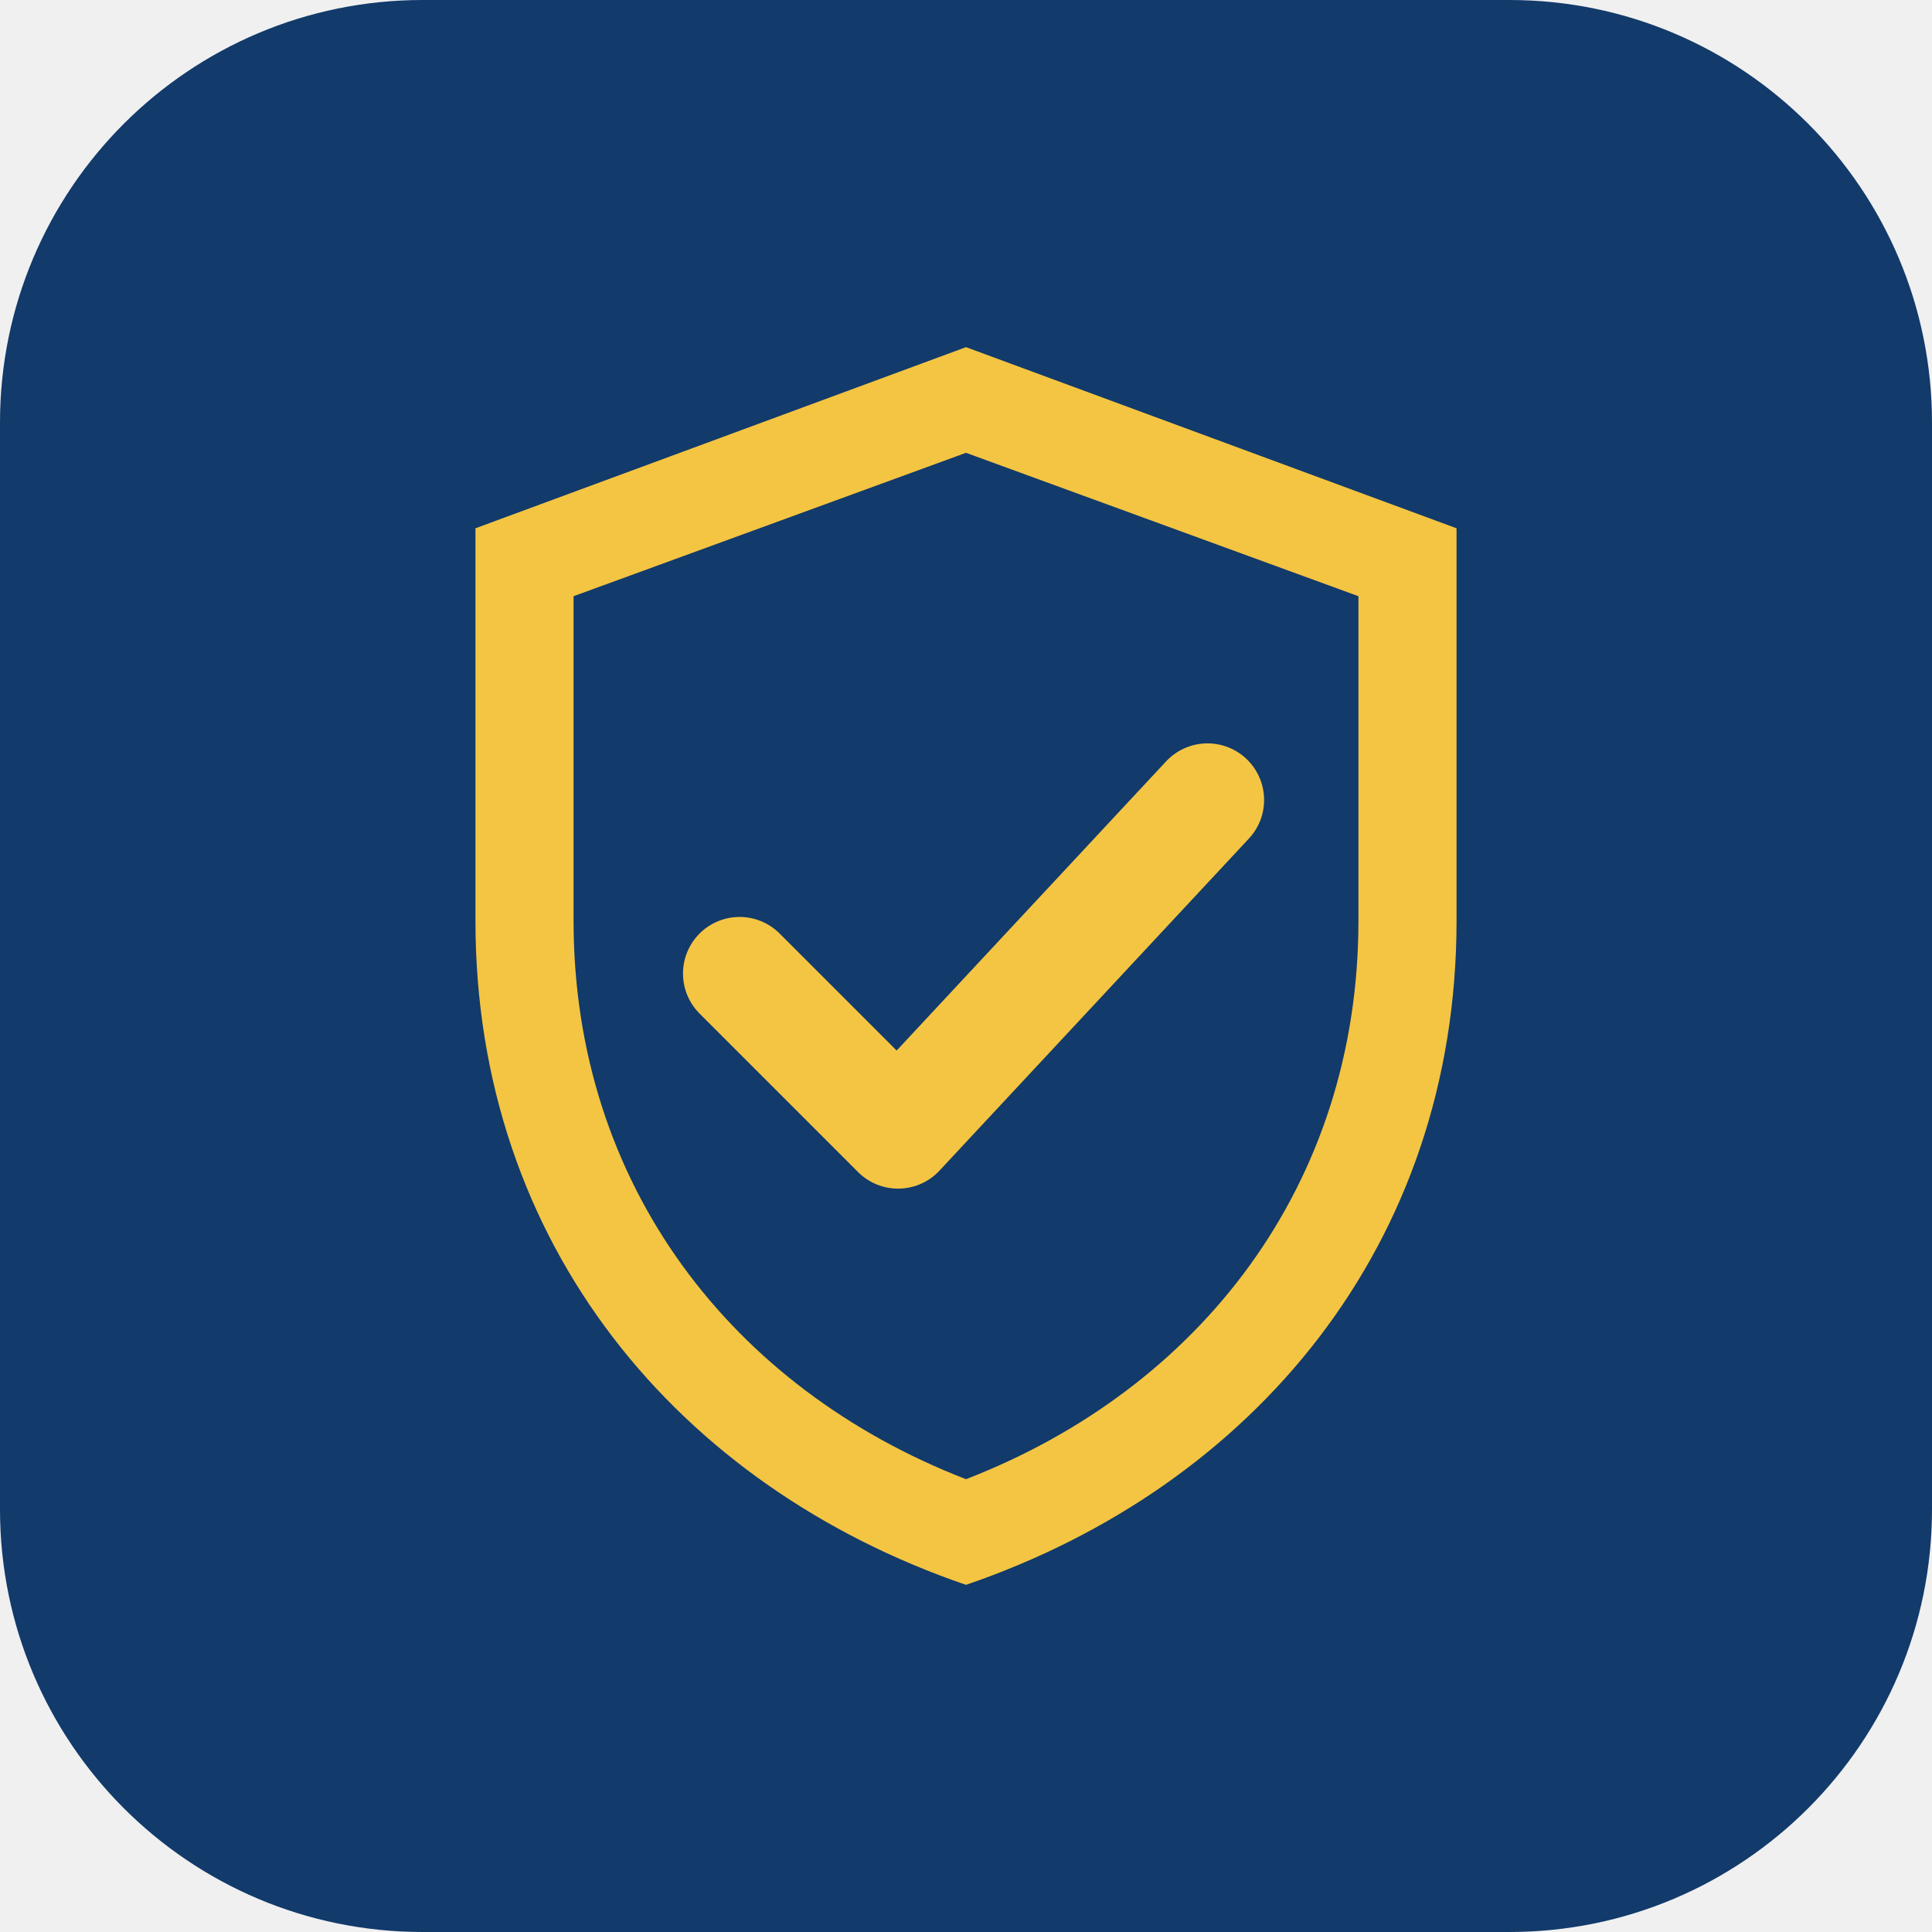
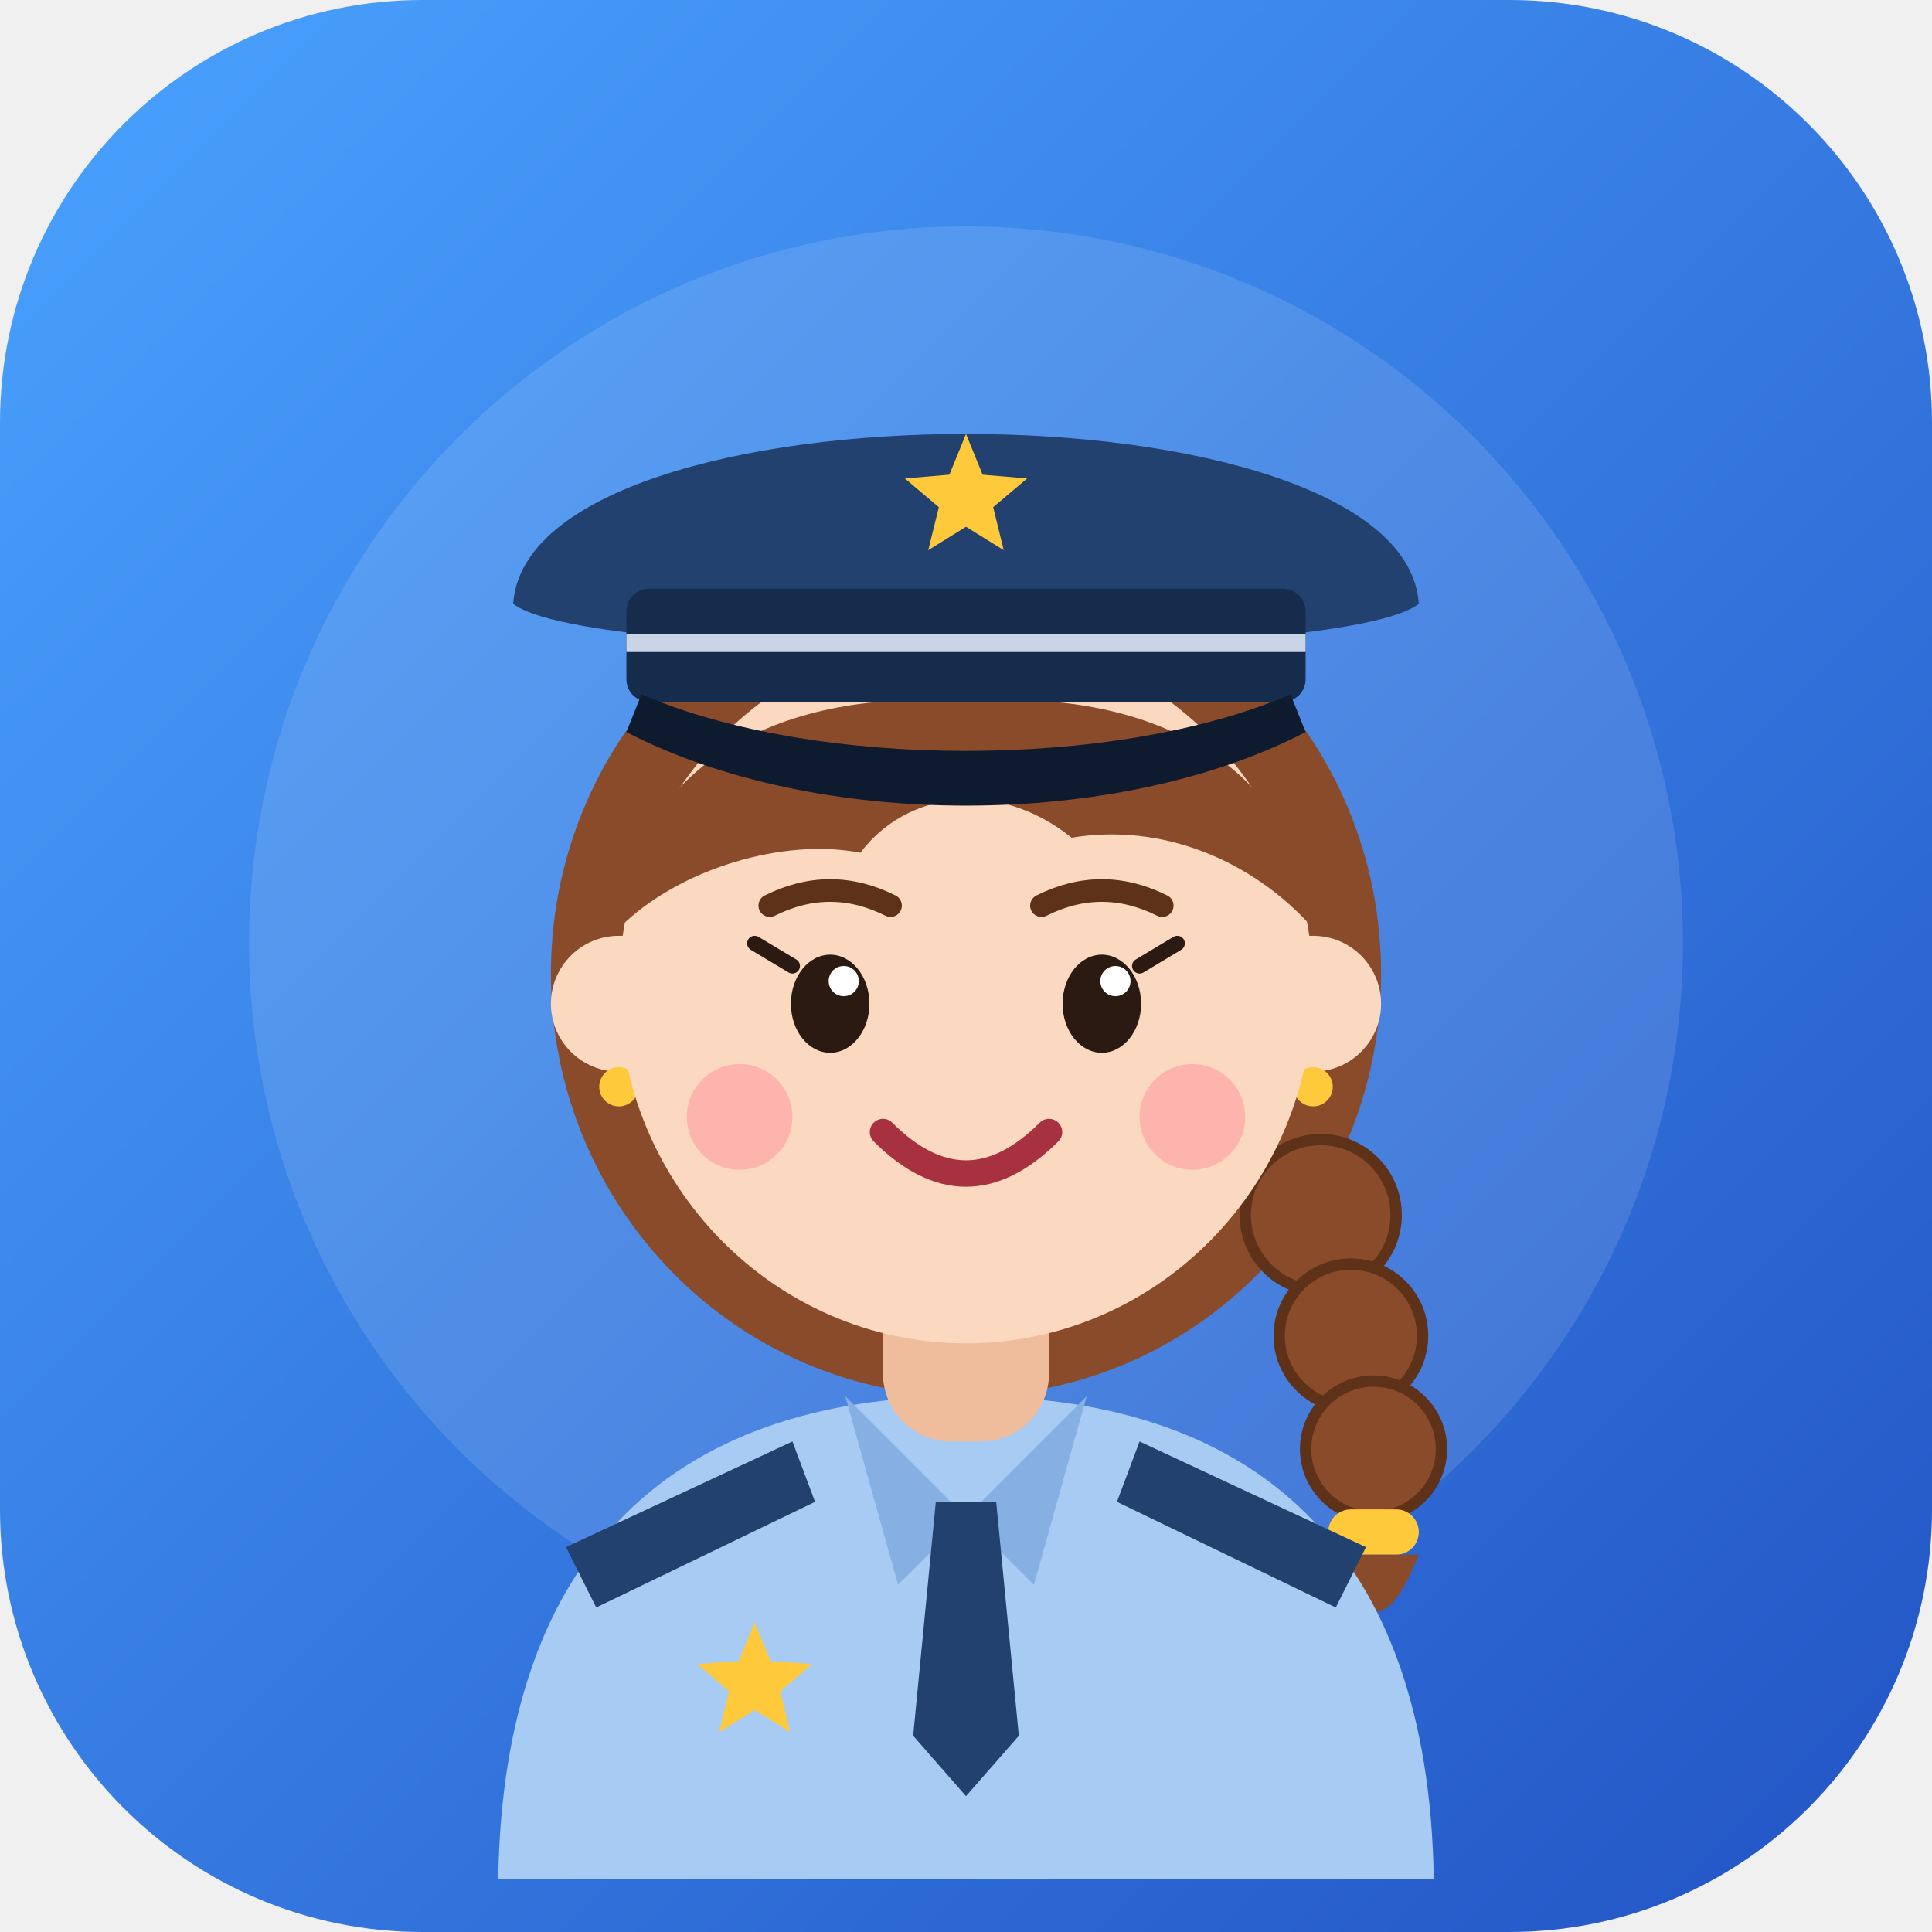
<svg xmlns="http://www.w3.org/2000/svg" viewBox="0 0 512 512">
-   <rect width="512" height="512" rx="112" fill="#123a6b" />
-   <path d="M256 92 386 140v104c0 86-54 150-130 176-76-26-130-90-130-176V140z" fill="#f4c542" />
-   <path d="M256 120 360 158v86c0 70-42 124-104 148-62-24-104-78-104-148v-86z" fill="#123a6b" />
-   <path d="m196 258 42 42 82-88" fill="none" stroke="#f4c542" stroke-width="30" stroke-linecap="round" stroke-linejoin="round" />
+   <defs>
+     <clipPath id="r">
+       <rect width="512" height="512" rx="112" />
+     </clipPath>
+     <linearGradient id="g" x1="0" y1="0" x2="1" y2="1">
+       <stop offset="0" stop-color="#4aa3ff" />
+       <stop offset="1" stop-color="#2253c4" />
+     </linearGradient>
+   </defs>
+   <g clip-path="url(#r)">
+     <rect width="512" height="512" fill="url(#g)" />
+     <circle cx="256" cy="250" r="190" fill="#ffffff" opacity="0.12" />
+     <svg x="56" y="58" width="400" height="440" viewBox="0 0 200 220">
+       <g>
+         <ellipse cx="100" cy="100" rx="55" ry="56" fill="#8a4b2a" />
+         <g fill="#8a4b2a" stroke="#5e3119" stroke-width="1.5">
+           <circle cx="147" cy="132" r="10" />
+           <circle cx="151" cy="148" r="9.5" />
+           <circle cx="154" cy="163" r="9" />
+         </g>
+         <rect x="148" y="171" width="12" height="6" rx="3" fill="#ffc93c" />
+         <path d="M150 177 Q154 192 160 177 Z" fill="#8a4b2a" />
+         <path d="M38 222 C38 178 60 156 100 156 C140 156 162 178 162 222 Z" fill="#a7cbf2" />
+         <path d="M84 156 L100 172 L91 181 Z M116 156 L100 172 L109 181 Z" fill="#86b0e2" />
+         <path d="M96 170 L104 170 L107 201 L100 209 L93 201 Z" fill="#22416f" />
+         <path d="M47 176 L77 162 L80 170 L51 184 Z M153 176 L123 162 L120 170 L149 184 Z" fill="#22416f" />
+         <polygon points="72.0,186.0 74.1,191.1 79.6,191.5 75.4,195.1 76.7,200.5 72.0,197.6 67.3,200.5 68.6,195.1 64.4,191.5 69.9,191.1" fill="#ffc93c" />
+         <rect x="89" y="128" width="22" height="34" rx="9" fill="#efbd9c" />
+         <circle cx="54" cy="104" r="9" fill="#fbd8c0" />
+         <circle cx="146" cy="104" r="9" fill="#fbd8c0" />
+         <circle cx="54" cy="115" r="2.6" fill="#ffc93c" />
+         <circle cx="146" cy="115" r="2.6" fill="#ffc93c" />
+         <ellipse cx="100" cy="102" rx="46" ry="47" fill="#fbd8c0" />
+         <path d="M54 94 C56 72 76 62 100 64 C124 62 144 72 146 94 C138 85 126 80 114 82 C104 74 92 76 86 84 C76 82 62 86 54 94 Z" fill="#8a4b2a" />
+         <g transform="translate(0 -9)">
+           <path d="M40 60 C42 30 158 30 160 60 C150 68 50 68 40 60 Z" fill="#22416f" />
+           <rect x="55" y="58" width="90" height="15" rx="3" fill="#152c4d" />
+           <rect x="55" y="64" width="90" height="2.4" fill="#c9d4e4" />
+           <polygon points="100.0,37.5 102.2,42.9 108.1,43.4 103.6,47.2 105.0,52.9 100.0,49.8 95.0,52.9 96.4,47.2 91.9,43.4 97.8,42.9" fill="#ffc93c" />
+           <path d="M57 72 C80 82 120 82 143 72 L145 77 C120 90 80 90 55 77 Z" fill="#0e1b2f" />
+         </g>
+         <g fill="none" stroke="#5e3119" stroke-width="3" stroke-linecap="round">
+           <path d="M74 91 Q82 87 90 91" />
+           <path d="M110 91 Q118 87 126 91" />
+         </g>
+         <g>
+           <g>
+             <ellipse cx="82" cy="104" rx="5.2" ry="6.5" fill="#2b1a12" />
+             <circle cx="83.8" cy="101" r="2" fill="#fff" />
+           </g>
+           <g>
+             <ellipse cx="118" cy="104" rx="5.2" ry="6.5" fill="#2b1a12" />
+             <circle cx="119.8" cy="101" r="2" fill="#fff" />
+           </g>
+           <g stroke="#2b1a12" stroke-width="2" stroke-linecap="round">
+             <line x1="77" y1="99" x2="72" y2="96" />
+             <line x1="123" y1="99" x2="128" y2="96" />
+           </g>
+         </g>
+         <circle cx="70" cy="119" r="7" fill="#ff8f9a" opacity="0.5" />
+         <circle cx="130" cy="119" r="7" fill="#ff8f9a" opacity="0.5" />
+         <path d="M89 121 Q100 132 111 121" fill="none" stroke="#a8313f" stroke-width="3.5" stroke-linecap="round" />
+       </g>
+     </svg>
+   </g>
</svg>
